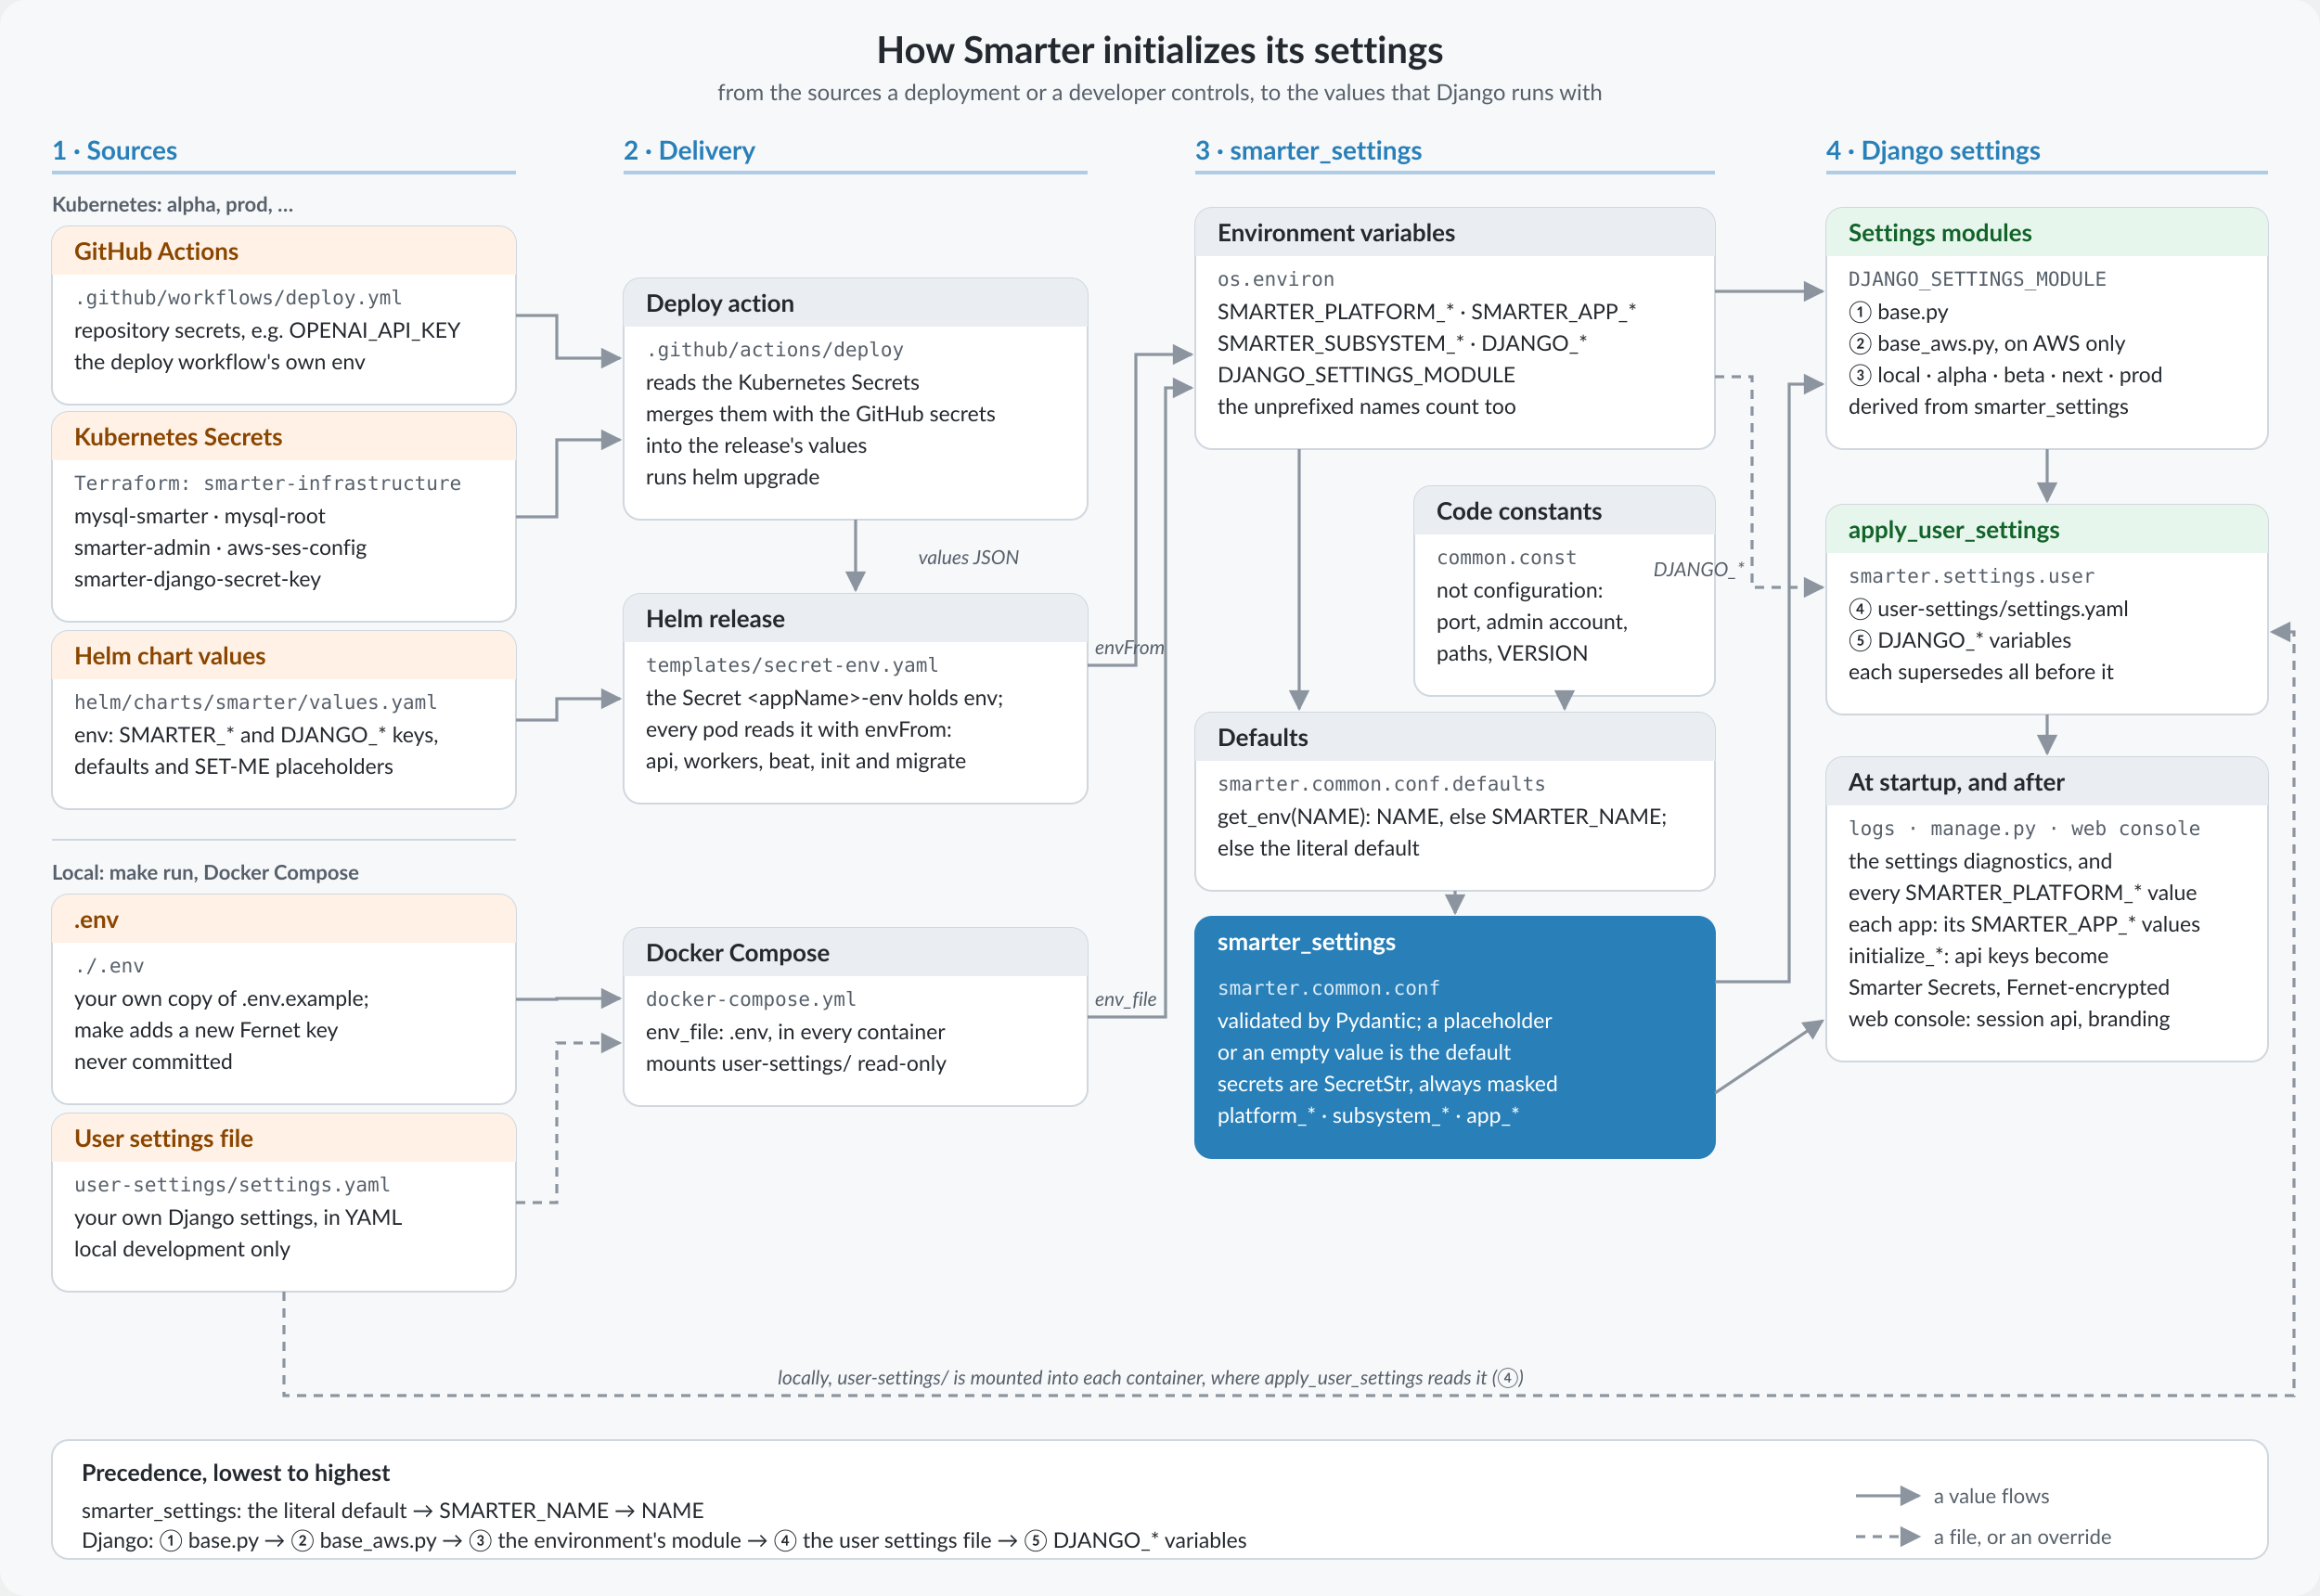
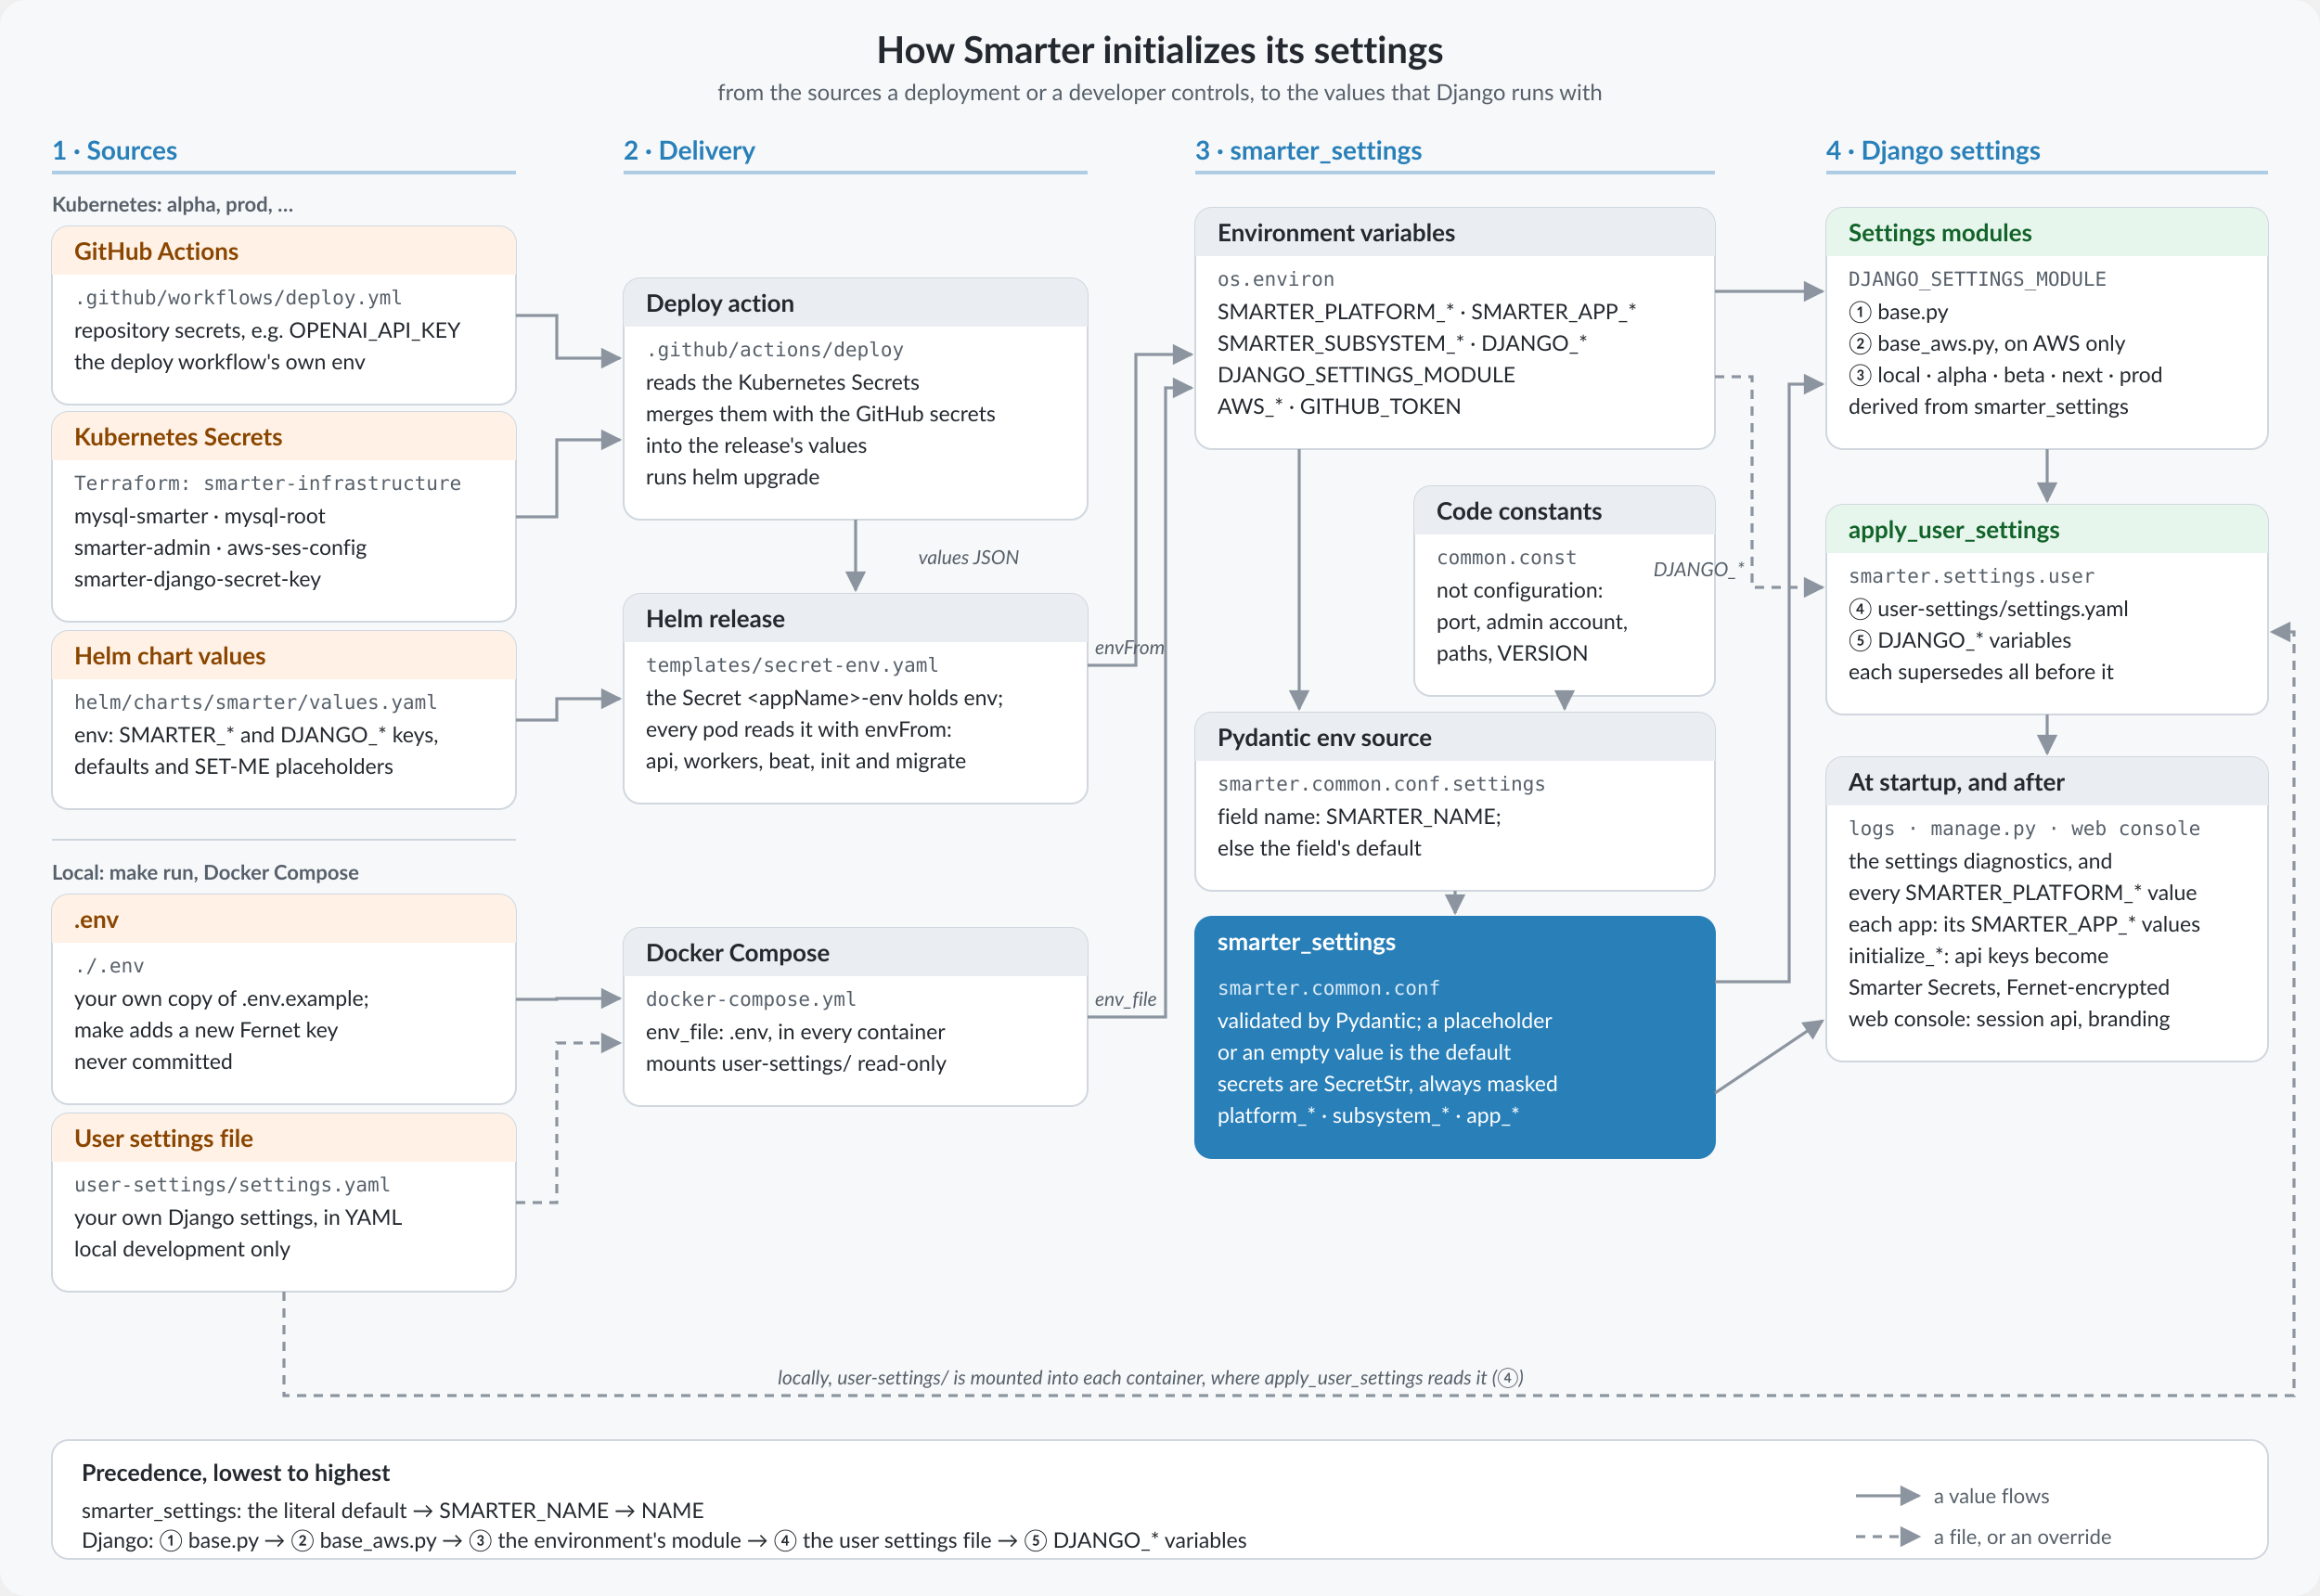
<svg xmlns="http://www.w3.org/2000/svg" viewBox="0 0 1250 860" width="1250" height="860" role="img" aria-labelledby="t d">
  <defs>
    <marker id="head" viewBox="0 0 10 10" refX="9" refY="5" markerWidth="7" markerHeight="7" orient="auto-start-reverse">
      <path d="M0,0 L10,5 L0,10 z" fill="#8C959F" />
    </marker>
  </defs>
  <rect width="1250" height="860" rx="14" fill="#F6F8FA" />
  <text x="625.0" y="34" font-family="Lato, 'Helvetica Neue', Arial, sans-serif" font-size="20" font-weight="bold" fill="#24292F" text-anchor="middle">How Smarter initializes its settings</text>
  <text x="625.0" y="54" font-family="Lato, 'Helvetica Neue', Arial, sans-serif" font-size="12" font-weight="normal" fill="#57606A" text-anchor="middle">from the sources a deployment or a developer controls, to the values that Django runs with</text>
  <text x="28" y="86" font-family="Lato, 'Helvetica Neue', Arial, sans-serif" font-size="14" font-weight="bold" fill="#2980B9" text-anchor="start">1 · Sources</text>
  <rect x="28" y="92" width="250" height="2" fill="#2980B9" fill-opacity="0.35" />
  <text x="336" y="86" font-family="Lato, 'Helvetica Neue', Arial, sans-serif" font-size="14" font-weight="bold" fill="#2980B9" text-anchor="start">2 · Delivery</text>
  <rect x="336" y="92" width="250" height="2" fill="#2980B9" fill-opacity="0.35" />
  <text x="644" y="86" font-family="Lato, 'Helvetica Neue', Arial, sans-serif" font-size="14" font-weight="bold" fill="#2980B9" text-anchor="start">3 · smarter_settings</text>
  <rect x="644" y="92" width="280" height="2" fill="#2980B9" fill-opacity="0.35" />
  <text x="984" y="86" font-family="Lato, 'Helvetica Neue', Arial, sans-serif" font-size="14" font-weight="bold" fill="#2980B9" text-anchor="start">4 · Django settings</text>
  <rect x="984" y="92" width="238" height="2" fill="#2980B9" fill-opacity="0.35" />
  <text x="28" y="114" font-family="Lato, 'Helvetica Neue', Arial, sans-serif" font-size="11" font-weight="bold" fill="#57606A" text-anchor="start">Kubernetes: alpha, prod, …</text>
  <rect x="28" y="122" width="250" height="96" rx="9" fill="#FFFFFF" stroke="#D0D7DE" />
  <path d="M28,131 a9,9 0 0 1 9,-9 h232 a9,9 0 0 1 9,9 v17 h-250 z" fill="#FFF1E5" />
  <text x="40" y="140" font-family="Lato, 'Helvetica Neue', Arial, sans-serif" font-size="13" font-weight="bold" fill="#8A4600" text-anchor="start">GitHub Actions</text>
  <text x="40" y="164" font-family="SFMono-Regular, Menlo, Consolas, monospace" font-size="10.5" fill="#57606A">.github/workflows/deploy.yml</text>
  <text x="40" y="182" font-family="Lato, 'Helvetica Neue', Arial, sans-serif" font-size="11.5" font-weight="normal" fill="#24292F" text-anchor="start">repository secrets, e.g. OPENAI_API_KEY</text>
  <text x="40" y="199" font-family="Lato, 'Helvetica Neue', Arial, sans-serif" font-size="11.5" font-weight="normal" fill="#24292F" text-anchor="start">the deploy workflow's own env</text>
  <rect x="28" y="222" width="250" height="113" rx="9" fill="#FFFFFF" stroke="#D0D7DE" />
  <path d="M28,231 a9,9 0 0 1 9,-9 h232 a9,9 0 0 1 9,9 v17 h-250 z" fill="#FFF1E5" />
  <text x="40" y="240" font-family="Lato, 'Helvetica Neue', Arial, sans-serif" font-size="13" font-weight="bold" fill="#8A4600" text-anchor="start">Kubernetes Secrets</text>
  <text x="40" y="264" font-family="SFMono-Regular, Menlo, Consolas, monospace" font-size="10.5" fill="#57606A">Terraform: smarter-infrastructure</text>
  <text x="40" y="282" font-family="Lato, 'Helvetica Neue', Arial, sans-serif" font-size="11.5" font-weight="normal" fill="#24292F" text-anchor="start">mysql-smarter · mysql-root</text>
  <text x="40" y="299" font-family="Lato, 'Helvetica Neue', Arial, sans-serif" font-size="11.5" font-weight="normal" fill="#24292F" text-anchor="start">smarter-admin · aws-ses-config</text>
  <text x="40" y="316" font-family="Lato, 'Helvetica Neue', Arial, sans-serif" font-size="11.5" font-weight="normal" fill="#24292F" text-anchor="start">smarter-django-secret-key</text>
  <rect x="28" y="340" width="250" height="96" rx="9" fill="#FFFFFF" stroke="#D0D7DE" />
  <path d="M28,349 a9,9 0 0 1 9,-9 h232 a9,9 0 0 1 9,9 v17 h-250 z" fill="#FFF1E5" />
  <text x="40" y="358" font-family="Lato, 'Helvetica Neue', Arial, sans-serif" font-size="13" font-weight="bold" fill="#8A4600" text-anchor="start">Helm chart values</text>
  <text x="40" y="382" font-family="SFMono-Regular, Menlo, Consolas, monospace" font-size="10.5" fill="#57606A">helm/charts/smarter/values.yaml</text>
  <text x="40" y="400" font-family="Lato, 'Helvetica Neue', Arial, sans-serif" font-size="11.5" font-weight="normal" fill="#24292F" text-anchor="start">env: SMARTER_* and DJANGO_* keys,</text>
  <text x="40" y="417" font-family="Lato, 'Helvetica Neue', Arial, sans-serif" font-size="11.5" font-weight="normal" fill="#24292F" text-anchor="start">defaults and SET-ME placeholders</text>
  <rect x="28" y="452" width="250" height="1" fill="#D0D7DE" />
  <text x="28" y="474" font-family="Lato, 'Helvetica Neue', Arial, sans-serif" font-size="11" font-weight="bold" fill="#57606A" text-anchor="start">Local: make run, Docker Compose</text>
  <rect x="28" y="482" width="250" height="113" rx="9" fill="#FFFFFF" stroke="#D0D7DE" />
  <path d="M28,491 a9,9 0 0 1 9,-9 h232 a9,9 0 0 1 9,9 v17 h-250 z" fill="#FFF1E5" />
  <text x="40" y="500" font-family="Lato, 'Helvetica Neue', Arial, sans-serif" font-size="13" font-weight="bold" fill="#8A4600" text-anchor="start">.env</text>
  <text x="40" y="524" font-family="SFMono-Regular, Menlo, Consolas, monospace" font-size="10.5" fill="#57606A">./.env</text>
  <text x="40" y="542" font-family="Lato, 'Helvetica Neue', Arial, sans-serif" font-size="11.5" font-weight="normal" fill="#24292F" text-anchor="start">your own copy of .env.example;</text>
  <text x="40" y="559" font-family="Lato, 'Helvetica Neue', Arial, sans-serif" font-size="11.5" font-weight="normal" fill="#24292F" text-anchor="start">make adds a new Fernet key</text>
  <text x="40" y="576" font-family="Lato, 'Helvetica Neue', Arial, sans-serif" font-size="11.5" font-weight="normal" fill="#24292F" text-anchor="start">never committed</text>
  <rect x="28" y="600" width="250" height="96" rx="9" fill="#FFFFFF" stroke="#D0D7DE" />
  <path d="M28,609 a9,9 0 0 1 9,-9 h232 a9,9 0 0 1 9,9 v17 h-250 z" fill="#FFF1E5" />
  <text x="40" y="618" font-family="Lato, 'Helvetica Neue', Arial, sans-serif" font-size="13" font-weight="bold" fill="#8A4600" text-anchor="start">User settings file</text>
  <text x="40" y="642" font-family="SFMono-Regular, Menlo, Consolas, monospace" font-size="10.5" fill="#57606A">user-settings/settings.yaml</text>
  <text x="40" y="660" font-family="Lato, 'Helvetica Neue', Arial, sans-serif" font-size="11.5" font-weight="normal" fill="#24292F" text-anchor="start">your own Django settings, in YAML</text>
  <text x="40" y="677" font-family="Lato, 'Helvetica Neue', Arial, sans-serif" font-size="11.5" font-weight="normal" fill="#24292F" text-anchor="start">local development only</text>
  <rect x="336" y="150" width="250" height="130" rx="9" fill="#FFFFFF" stroke="#D0D7DE" />
  <path d="M336,159 a9,9 0 0 1 9,-9 h232 a9,9 0 0 1 9,9 v17 h-250 z" fill="#EAEEF2" />
  <text x="348" y="168" font-family="Lato, 'Helvetica Neue', Arial, sans-serif" font-size="13" font-weight="bold" fill="#24292F" text-anchor="start">Deploy action</text>
  <text x="348" y="192" font-family="SFMono-Regular, Menlo, Consolas, monospace" font-size="10.5" fill="#57606A">.github/actions/deploy</text>
  <text x="348" y="210" font-family="Lato, 'Helvetica Neue', Arial, sans-serif" font-size="11.5" font-weight="normal" fill="#24292F" text-anchor="start">reads the Kubernetes Secrets</text>
  <text x="348" y="227" font-family="Lato, 'Helvetica Neue', Arial, sans-serif" font-size="11.5" font-weight="normal" fill="#24292F" text-anchor="start">merges them with the GitHub secrets</text>
  <text x="348" y="244" font-family="Lato, 'Helvetica Neue', Arial, sans-serif" font-size="11.5" font-weight="normal" fill="#24292F" text-anchor="start">into the release's values</text>
  <text x="348" y="261" font-family="Lato, 'Helvetica Neue', Arial, sans-serif" font-size="11.5" font-weight="normal" fill="#24292F" text-anchor="start">runs helm upgrade</text>
  <rect x="336" y="320" width="250" height="113" rx="9" fill="#FFFFFF" stroke="#D0D7DE" />
  <path d="M336,329 a9,9 0 0 1 9,-9 h232 a9,9 0 0 1 9,9 v17 h-250 z" fill="#EAEEF2" />
  <text x="348" y="338" font-family="Lato, 'Helvetica Neue', Arial, sans-serif" font-size="13" font-weight="bold" fill="#24292F" text-anchor="start">Helm release</text>
  <text x="348" y="362" font-family="SFMono-Regular, Menlo, Consolas, monospace" font-size="10.5" fill="#57606A">templates/secret-env.yaml</text>
  <text x="348" y="380" font-family="Lato, 'Helvetica Neue', Arial, sans-serif" font-size="11.5" font-weight="normal" fill="#24292F" text-anchor="start">the Secret &lt;appName&gt;-env holds env;</text>
  <text x="348" y="397" font-family="Lato, 'Helvetica Neue', Arial, sans-serif" font-size="11.5" font-weight="normal" fill="#24292F" text-anchor="start">every pod reads it with envFrom:</text>
  <text x="348" y="414" font-family="Lato, 'Helvetica Neue', Arial, sans-serif" font-size="11.5" font-weight="normal" fill="#24292F" text-anchor="start">api, workers, beat, init and migrate</text>
  <rect x="336" y="500" width="250" height="96" rx="9" fill="#FFFFFF" stroke="#D0D7DE" />
  <path d="M336,509 a9,9 0 0 1 9,-9 h232 a9,9 0 0 1 9,9 v17 h-250 z" fill="#EAEEF2" />
  <text x="348" y="518" font-family="Lato, 'Helvetica Neue', Arial, sans-serif" font-size="13" font-weight="bold" fill="#24292F" text-anchor="start">Docker Compose</text>
  <text x="348" y="542" font-family="SFMono-Regular, Menlo, Consolas, monospace" font-size="10.5" fill="#57606A">docker-compose.yml</text>
  <text x="348" y="560" font-family="Lato, 'Helvetica Neue', Arial, sans-serif" font-size="11.5" font-weight="normal" fill="#24292F" text-anchor="start">env_file: .env, in every container</text>
  <text x="348" y="577" font-family="Lato, 'Helvetica Neue', Arial, sans-serif" font-size="11.5" font-weight="normal" fill="#24292F" text-anchor="start">mounts user-settings/ read-only</text>
  <rect x="644" y="112" width="280" height="130" rx="9" fill="#FFFFFF" stroke="#D0D7DE" />
  <path d="M644,121 a9,9 0 0 1 9,-9 h262 a9,9 0 0 1 9,9 v17 h-280 z" fill="#EAEEF2" />
  <text x="656" y="130" font-family="Lato, 'Helvetica Neue', Arial, sans-serif" font-size="13" font-weight="bold" fill="#24292F" text-anchor="start">Environment variables</text>
  <text x="656" y="154" font-family="SFMono-Regular, Menlo, Consolas, monospace" font-size="10.5" fill="#57606A">os.environ</text>
  <text x="656" y="172" font-family="Lato, 'Helvetica Neue', Arial, sans-serif" font-size="11.5" font-weight="normal" fill="#24292F" text-anchor="start">SMARTER_PLATFORM_* · SMARTER_APP_*</text>
  <text x="656" y="189" font-family="Lato, 'Helvetica Neue', Arial, sans-serif" font-size="11.5" font-weight="normal" fill="#24292F" text-anchor="start">SMARTER_SUBSYSTEM_* · DJANGO_*</text>
  <text x="656" y="206" font-family="Lato, 'Helvetica Neue', Arial, sans-serif" font-size="11.5" font-weight="normal" fill="#24292F" text-anchor="start">DJANGO_SETTINGS_MODULE</text>
-   <text x="656" y="223" font-family="Lato, 'Helvetica Neue', Arial, sans-serif" font-size="11.5" font-weight="normal" fill="#24292F" text-anchor="start">the unprefixed names count too</text>
+   <text x="656" y="223" font-family="Lato, 'Helvetica Neue', Arial, sans-serif" font-size="11.5" font-weight="normal" fill="#24292F" text-anchor="start">AWS_* · GITHUB_TOKEN</text>
  <rect x="762" y="262" width="162" height="113" rx="9" fill="#FFFFFF" stroke="#D0D7DE" />
  <path d="M762,271 a9,9 0 0 1 9,-9 h144 a9,9 0 0 1 9,9 v17 h-162 z" fill="#EAEEF2" />
  <text x="774" y="280" font-family="Lato, 'Helvetica Neue', Arial, sans-serif" font-size="13" font-weight="bold" fill="#24292F" text-anchor="start">Code constants</text>
  <text x="774" y="304" font-family="SFMono-Regular, Menlo, Consolas, monospace" font-size="10.5" fill="#57606A">common.const</text>
  <text x="774" y="322" font-family="Lato, 'Helvetica Neue', Arial, sans-serif" font-size="11.5" font-weight="normal" fill="#24292F" text-anchor="start">not configuration:</text>
  <text x="774" y="339" font-family="Lato, 'Helvetica Neue', Arial, sans-serif" font-size="11.5" font-weight="normal" fill="#24292F" text-anchor="start">port, admin account,</text>
  <text x="774" y="356" font-family="Lato, 'Helvetica Neue', Arial, sans-serif" font-size="11.5" font-weight="normal" fill="#24292F" text-anchor="start">paths, VERSION</text>
  <rect x="644" y="384" width="280" height="96" rx="9" fill="#FFFFFF" stroke="#D0D7DE" />
  <path d="M644,393 a9,9 0 0 1 9,-9 h262 a9,9 0 0 1 9,9 v17 h-280 z" fill="#EAEEF2" />
-   <text x="656" y="402" font-family="Lato, 'Helvetica Neue', Arial, sans-serif" font-size="13" font-weight="bold" fill="#24292F" text-anchor="start">Defaults</text>
-   <text x="656" y="426" font-family="SFMono-Regular, Menlo, Consolas, monospace" font-size="10.5" fill="#57606A">smarter.common.conf.defaults</text>
-   <text x="656" y="444" font-family="Lato, 'Helvetica Neue', Arial, sans-serif" font-size="11.5" font-weight="normal" fill="#24292F" text-anchor="start">get_env(NAME): NAME, else SMARTER_NAME;</text>
-   <text x="656" y="461" font-family="Lato, 'Helvetica Neue', Arial, sans-serif" font-size="11.5" font-weight="normal" fill="#24292F" text-anchor="start">else the literal default</text>
+   <text x="656" y="402" font-family="Lato, 'Helvetica Neue', Arial, sans-serif" font-size="13" font-weight="bold" fill="#24292F" text-anchor="start">Pydantic env source</text>
+   <text x="656" y="426" font-family="SFMono-Regular, Menlo, Consolas, monospace" font-size="10.5" fill="#57606A">smarter.common.conf.settings</text>
+   <text x="656" y="444" font-family="Lato, 'Helvetica Neue', Arial, sans-serif" font-size="11.5" font-weight="normal" fill="#24292F" text-anchor="start">field name: SMARTER_NAME;</text>
+   <text x="656" y="461" font-family="Lato, 'Helvetica Neue', Arial, sans-serif" font-size="11.5" font-weight="normal" fill="#24292F" text-anchor="start">else the field's default</text>
  <rect x="644" y="494" width="280" height="130" rx="9" fill="#2980B9" stroke="#2980B9" />
  <path d="M644,503 a9,9 0 0 1 9,-9 h262 a9,9 0 0 1 9,9 v17 h-280 z" fill="#2980B9" />
  <text x="656" y="512" font-family="Lato, 'Helvetica Neue', Arial, sans-serif" font-size="13" font-weight="bold" fill="#FFFFFF" text-anchor="start">smarter_settings</text>
  <text x="656" y="536" font-family="SFMono-Regular, Menlo, Consolas, monospace" font-size="10.5" fill="#DCEBF7">smarter.common.conf</text>
  <text x="656" y="554" font-family="Lato, 'Helvetica Neue', Arial, sans-serif" font-size="11.5" font-weight="normal" fill="#FFFFFF" text-anchor="start">validated by Pydantic; a placeholder</text>
  <text x="656" y="571" font-family="Lato, 'Helvetica Neue', Arial, sans-serif" font-size="11.5" font-weight="normal" fill="#FFFFFF" text-anchor="start">or an empty value is the default</text>
  <text x="656" y="588" font-family="Lato, 'Helvetica Neue', Arial, sans-serif" font-size="11.5" font-weight="normal" fill="#FFFFFF" text-anchor="start">secrets are SecretStr, always masked</text>
  <text x="656" y="605" font-family="Lato, 'Helvetica Neue', Arial, sans-serif" font-size="11.5" font-weight="normal" fill="#FFFFFF" text-anchor="start">platform_* · subsystem_* · app_*</text>
  <rect x="984" y="112" width="238" height="130" rx="9" fill="#FFFFFF" stroke="#D0D7DE" />
  <path d="M984,121 a9,9 0 0 1 9,-9 h220 a9,9 0 0 1 9,9 v17 h-238 z" fill="#E7F6EC" />
  <text x="996" y="130" font-family="Lato, 'Helvetica Neue', Arial, sans-serif" font-size="13" font-weight="bold" fill="#116329" text-anchor="start">Settings modules</text>
  <text x="996" y="154" font-family="SFMono-Regular, Menlo, Consolas, monospace" font-size="10.5" fill="#57606A">DJANGO_SETTINGS_MODULE</text>
  <text x="996" y="172" font-family="Lato, 'Helvetica Neue', Arial, sans-serif" font-size="11.5" font-weight="normal" fill="#24292F" text-anchor="start">① base.py</text>
  <text x="996" y="189" font-family="Lato, 'Helvetica Neue', Arial, sans-serif" font-size="11.5" font-weight="normal" fill="#24292F" text-anchor="start">② base_aws.py, on AWS only</text>
  <text x="996" y="206" font-family="Lato, 'Helvetica Neue', Arial, sans-serif" font-size="11.5" font-weight="normal" fill="#24292F" text-anchor="start">③ local · alpha · beta · next · prod</text>
  <text x="996" y="223" font-family="Lato, 'Helvetica Neue', Arial, sans-serif" font-size="11.5" font-weight="normal" fill="#24292F" text-anchor="start">derived from smarter_settings</text>
  <rect x="984" y="272" width="238" height="113" rx="9" fill="#FFFFFF" stroke="#D0D7DE" />
  <path d="M984,281 a9,9 0 0 1 9,-9 h220 a9,9 0 0 1 9,9 v17 h-238 z" fill="#E7F6EC" />
  <text x="996" y="290" font-family="Lato, 'Helvetica Neue', Arial, sans-serif" font-size="13" font-weight="bold" fill="#116329" text-anchor="start">apply_user_settings</text>
  <text x="996" y="314" font-family="SFMono-Regular, Menlo, Consolas, monospace" font-size="10.5" fill="#57606A">smarter.settings.user</text>
  <text x="996" y="332" font-family="Lato, 'Helvetica Neue', Arial, sans-serif" font-size="11.5" font-weight="normal" fill="#24292F" text-anchor="start">④ user-settings/settings.yaml</text>
  <text x="996" y="349" font-family="Lato, 'Helvetica Neue', Arial, sans-serif" font-size="11.5" font-weight="normal" fill="#24292F" text-anchor="start">⑤ DJANGO_* variables</text>
  <text x="996" y="366" font-family="Lato, 'Helvetica Neue', Arial, sans-serif" font-size="11.5" font-weight="normal" fill="#24292F" text-anchor="start">each supersedes all before it</text>
  <rect x="984" y="408" width="238" height="164" rx="9" fill="#FFFFFF" stroke="#D0D7DE" />
  <path d="M984,417 a9,9 0 0 1 9,-9 h220 a9,9 0 0 1 9,9 v17 h-238 z" fill="#EAEEF2" />
  <text x="996" y="426" font-family="Lato, 'Helvetica Neue', Arial, sans-serif" font-size="13" font-weight="bold" fill="#24292F" text-anchor="start">At startup, and after</text>
  <text x="996" y="450" font-family="SFMono-Regular, Menlo, Consolas, monospace" font-size="10.5" fill="#57606A">logs · manage.py · web console</text>
  <text x="996" y="468" font-family="Lato, 'Helvetica Neue', Arial, sans-serif" font-size="11.5" font-weight="normal" fill="#24292F" text-anchor="start">the settings diagnostics, and</text>
  <text x="996" y="485" font-family="Lato, 'Helvetica Neue', Arial, sans-serif" font-size="11.5" font-weight="normal" fill="#24292F" text-anchor="start">every SMARTER_PLATFORM_* value</text>
  <text x="996" y="502" font-family="Lato, 'Helvetica Neue', Arial, sans-serif" font-size="11.5" font-weight="normal" fill="#24292F" text-anchor="start">each app: its SMARTER_APP_* values</text>
  <text x="996" y="519" font-family="Lato, 'Helvetica Neue', Arial, sans-serif" font-size="11.5" font-weight="normal" fill="#24292F" text-anchor="start">initialize_*: api keys become</text>
  <text x="996" y="536" font-family="Lato, 'Helvetica Neue', Arial, sans-serif" font-size="11.5" font-weight="normal" fill="#24292F" text-anchor="start">Smarter Secrets, Fernet-encrypted</text>
  <text x="996" y="553" font-family="Lato, 'Helvetica Neue', Arial, sans-serif" font-size="11.5" font-weight="normal" fill="#24292F" text-anchor="start">web console: session api, branding</text>
  <path d="M278,170.0 L300,170.0 L300,193.0 L334,193.0" fill="none" stroke="#8C959F" stroke-width="1.6" marker-end="url(#head)" />
  <path d="M278,278.5 L300,278.5 L300,237.0 L334,237.0" fill="none" stroke="#8C959F" stroke-width="1.6" marker-end="url(#head)" />
  <path d="M278,388.0 L300,388.0 L300,376.5 L334,376.5" fill="none" stroke="#8C959F" stroke-width="1.6" marker-end="url(#head)" />
  <path d="M461.0,280 L461.0,318" fill="none" stroke="#8C959F" stroke-width="1.6" marker-end="url(#head)" />
  <text x="522" y="304.0" font-family="Lato, 'Helvetica Neue', Arial, sans-serif" font-size="10.5" font-weight="normal" fill="#57606A" text-anchor="middle" font-style="italic">values JSON</text>
  <path d="M278,538.5 L300,538.5 L300,538.0 L334,538.0" fill="none" stroke="#8C959F" stroke-width="1.6" marker-end="url(#head)" />
  <path d="M278,648.0 L300,648.0 L300,562.0 L334,562.0" fill="none" stroke="#8C959F" stroke-width="1.6" stroke-dasharray="5 4" marker-end="url(#head)" />
  <path d="M586,358.5 L612,358.5 L612,191.0 L642,191.0" fill="none" stroke="#8C959F" stroke-width="1.6" marker-end="url(#head)" />
  <text x="590" y="352.5" font-family="Lato, 'Helvetica Neue', Arial, sans-serif" font-size="10.5" font-weight="normal" fill="#57606A" text-anchor="start" font-style="italic">envFrom</text>
  <path d="M586,548.0 L628,548.0 L628,209.0 L642,209.0" fill="none" stroke="#8C959F" stroke-width="1.6" marker-end="url(#head)" />
  <text x="590" y="542.0" font-family="Lato, 'Helvetica Neue', Arial, sans-serif" font-size="10.5" font-weight="normal" fill="#57606A" text-anchor="start" font-style="italic">env_file</text>
  <path d="M700,242 L700,382" fill="none" stroke="#8C959F" stroke-width="1.6" marker-end="url(#head)" />
  <path d="M843.0,375 L843.0,382" fill="none" stroke="#8C959F" stroke-width="1.6" marker-end="url(#head)" />
  <path d="M784.0,480 L784.0,492" fill="none" stroke="#8C959F" stroke-width="1.6" marker-end="url(#head)" />
  <path d="M924,157.0 L982,157.0" fill="none" stroke="#8C959F" stroke-width="1.6" marker-end="url(#head)" />
  <path d="M924,203.0 L944,203.0 L944,316.5 L982,316.5" fill="none" stroke="#8C959F" stroke-width="1.6" stroke-dasharray="5 4" marker-end="url(#head)" />
  <text x="940" y="310.5" font-family="Lato, 'Helvetica Neue', Arial, sans-serif" font-size="10.5" font-weight="normal" fill="#57606A" text-anchor="end" font-style="italic">DJANGO_*</text>
  <path d="M924,529.0 L964,529.0 L964,207.0 L982,207.0" fill="none" stroke="#8C959F" stroke-width="1.6" marker-end="url(#head)" />
  <path d="M924,589.0 L982,550.0" fill="none" stroke="#8C959F" stroke-width="1.6" marker-end="url(#head)" />
  <path d="M1103.0,242 L1103.0,270" fill="none" stroke="#8C959F" stroke-width="1.6" marker-end="url(#head)" />
  <path d="M1103.0,385 L1103.0,406" fill="none" stroke="#8C959F" stroke-width="1.6" marker-end="url(#head)" />
  <path d="M153.0,696 L153.0,752 L1236,752 L1236,340.5 L1224,340.5" fill="none" stroke="#8C959F" stroke-width="1.6" stroke-dasharray="5 4" marker-end="url(#head)" />
  <text x="620" y="746" font-family="Lato, 'Helvetica Neue', Arial, sans-serif" font-size="10.5" font-weight="normal" fill="#57606A" text-anchor="middle" font-style="italic">locally, user-settings/ is mounted into each container, where apply_user_settings reads it (④)</text>
  <rect x="28" y="776" width="1194" height="64" rx="9" fill="#FFFFFF" stroke="#D0D7DE" />
  <text x="44" y="798" font-family="Lato, 'Helvetica Neue', Arial, sans-serif" font-size="12.5" font-weight="bold" fill="#24292F" text-anchor="start">Precedence, lowest to highest</text>
  <text x="44" y="818" font-family="Lato, 'Helvetica Neue', Arial, sans-serif" font-size="11.5" font-weight="normal" fill="#24292F" text-anchor="start">smarter_settings:  the literal default  →  SMARTER_NAME  →  NAME</text>
  <text x="44" y="834" font-family="Lato, 'Helvetica Neue', Arial, sans-serif" font-size="11.5" font-weight="normal" fill="#24292F" text-anchor="start">Django:  ① base.py  →  ② base_aws.py  →  ③ the environment's module  →  ④ the user settings file  →  ⑤ DJANGO_* variables</text>
  <path d="M1000,806 h34" stroke="#8C959F" stroke-width="1.6" marker-end="url(#head)" />
  <text x="1042" y="810" font-family="Lato, 'Helvetica Neue', Arial, sans-serif" font-size="11" font-weight="normal" fill="#57606A" text-anchor="start">a value flows</text>
  <path d="M1000,828 h34" stroke="#8C959F" stroke-width="1.6" stroke-dasharray="5 4" marker-end="url(#head)" />
  <text x="1042" y="832" font-family="Lato, 'Helvetica Neue', Arial, sans-serif" font-size="11" font-weight="normal" fill="#57606A" text-anchor="start">a file, or an override</text>
</svg>
